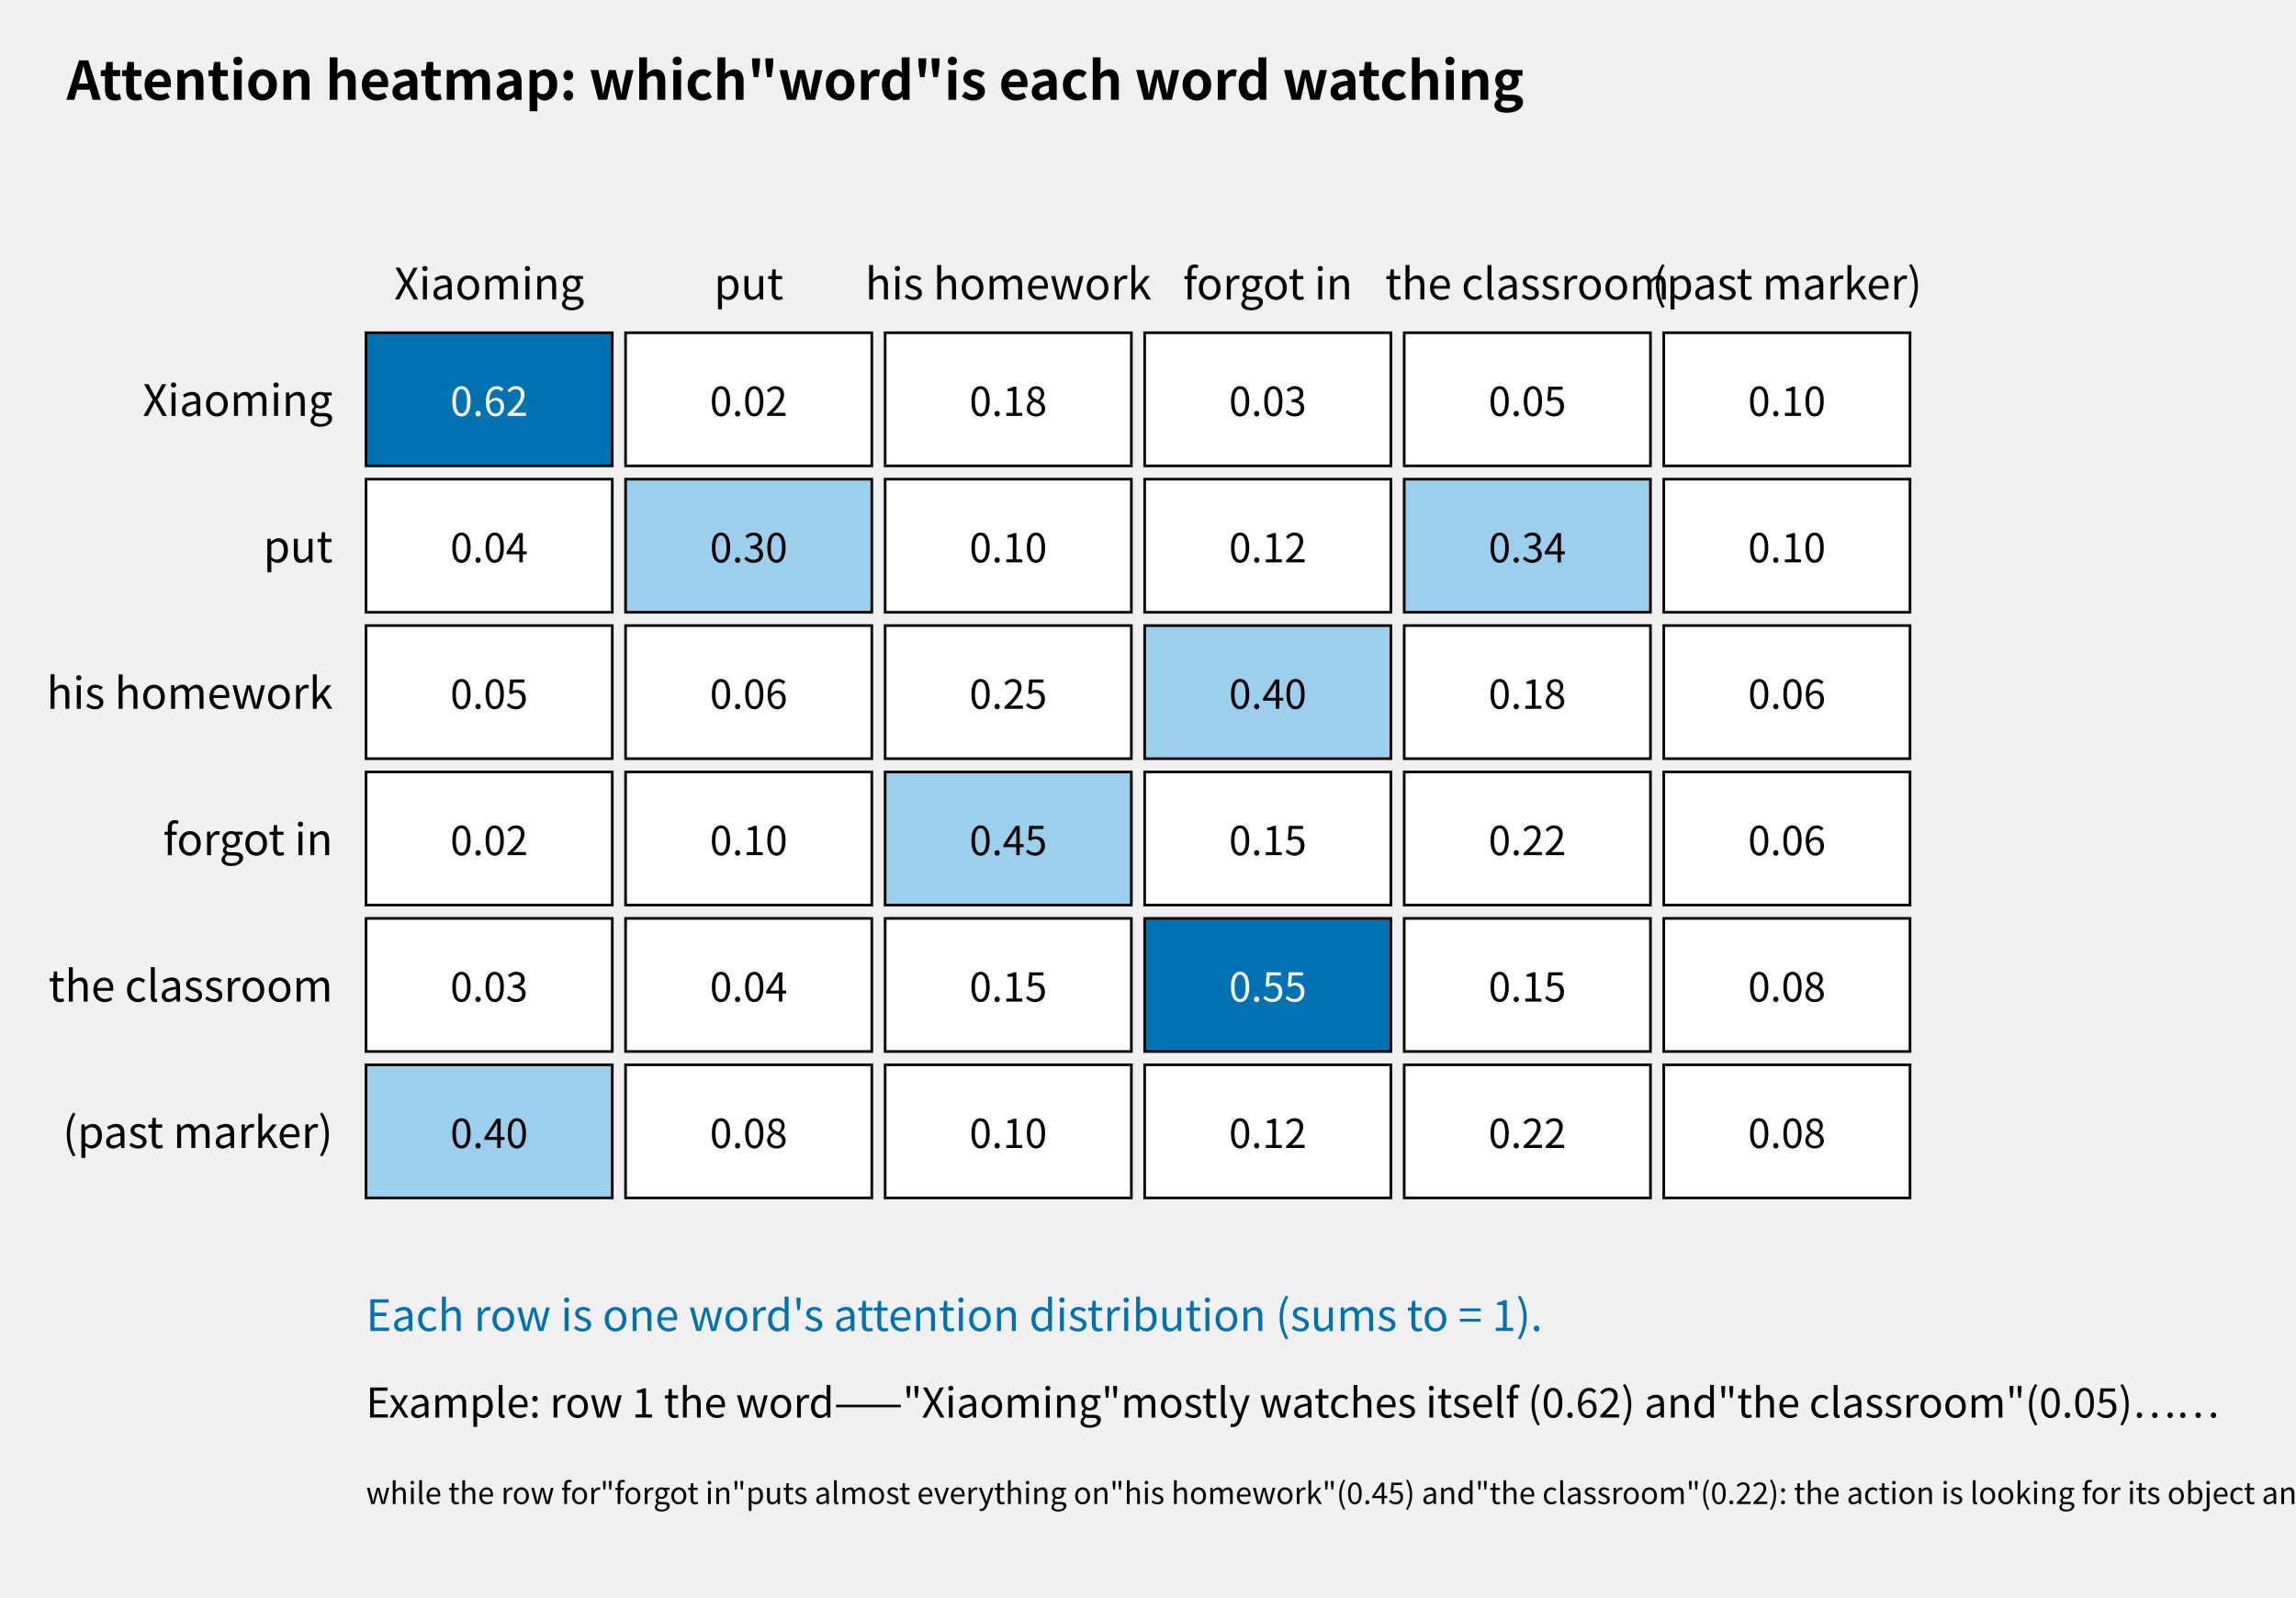
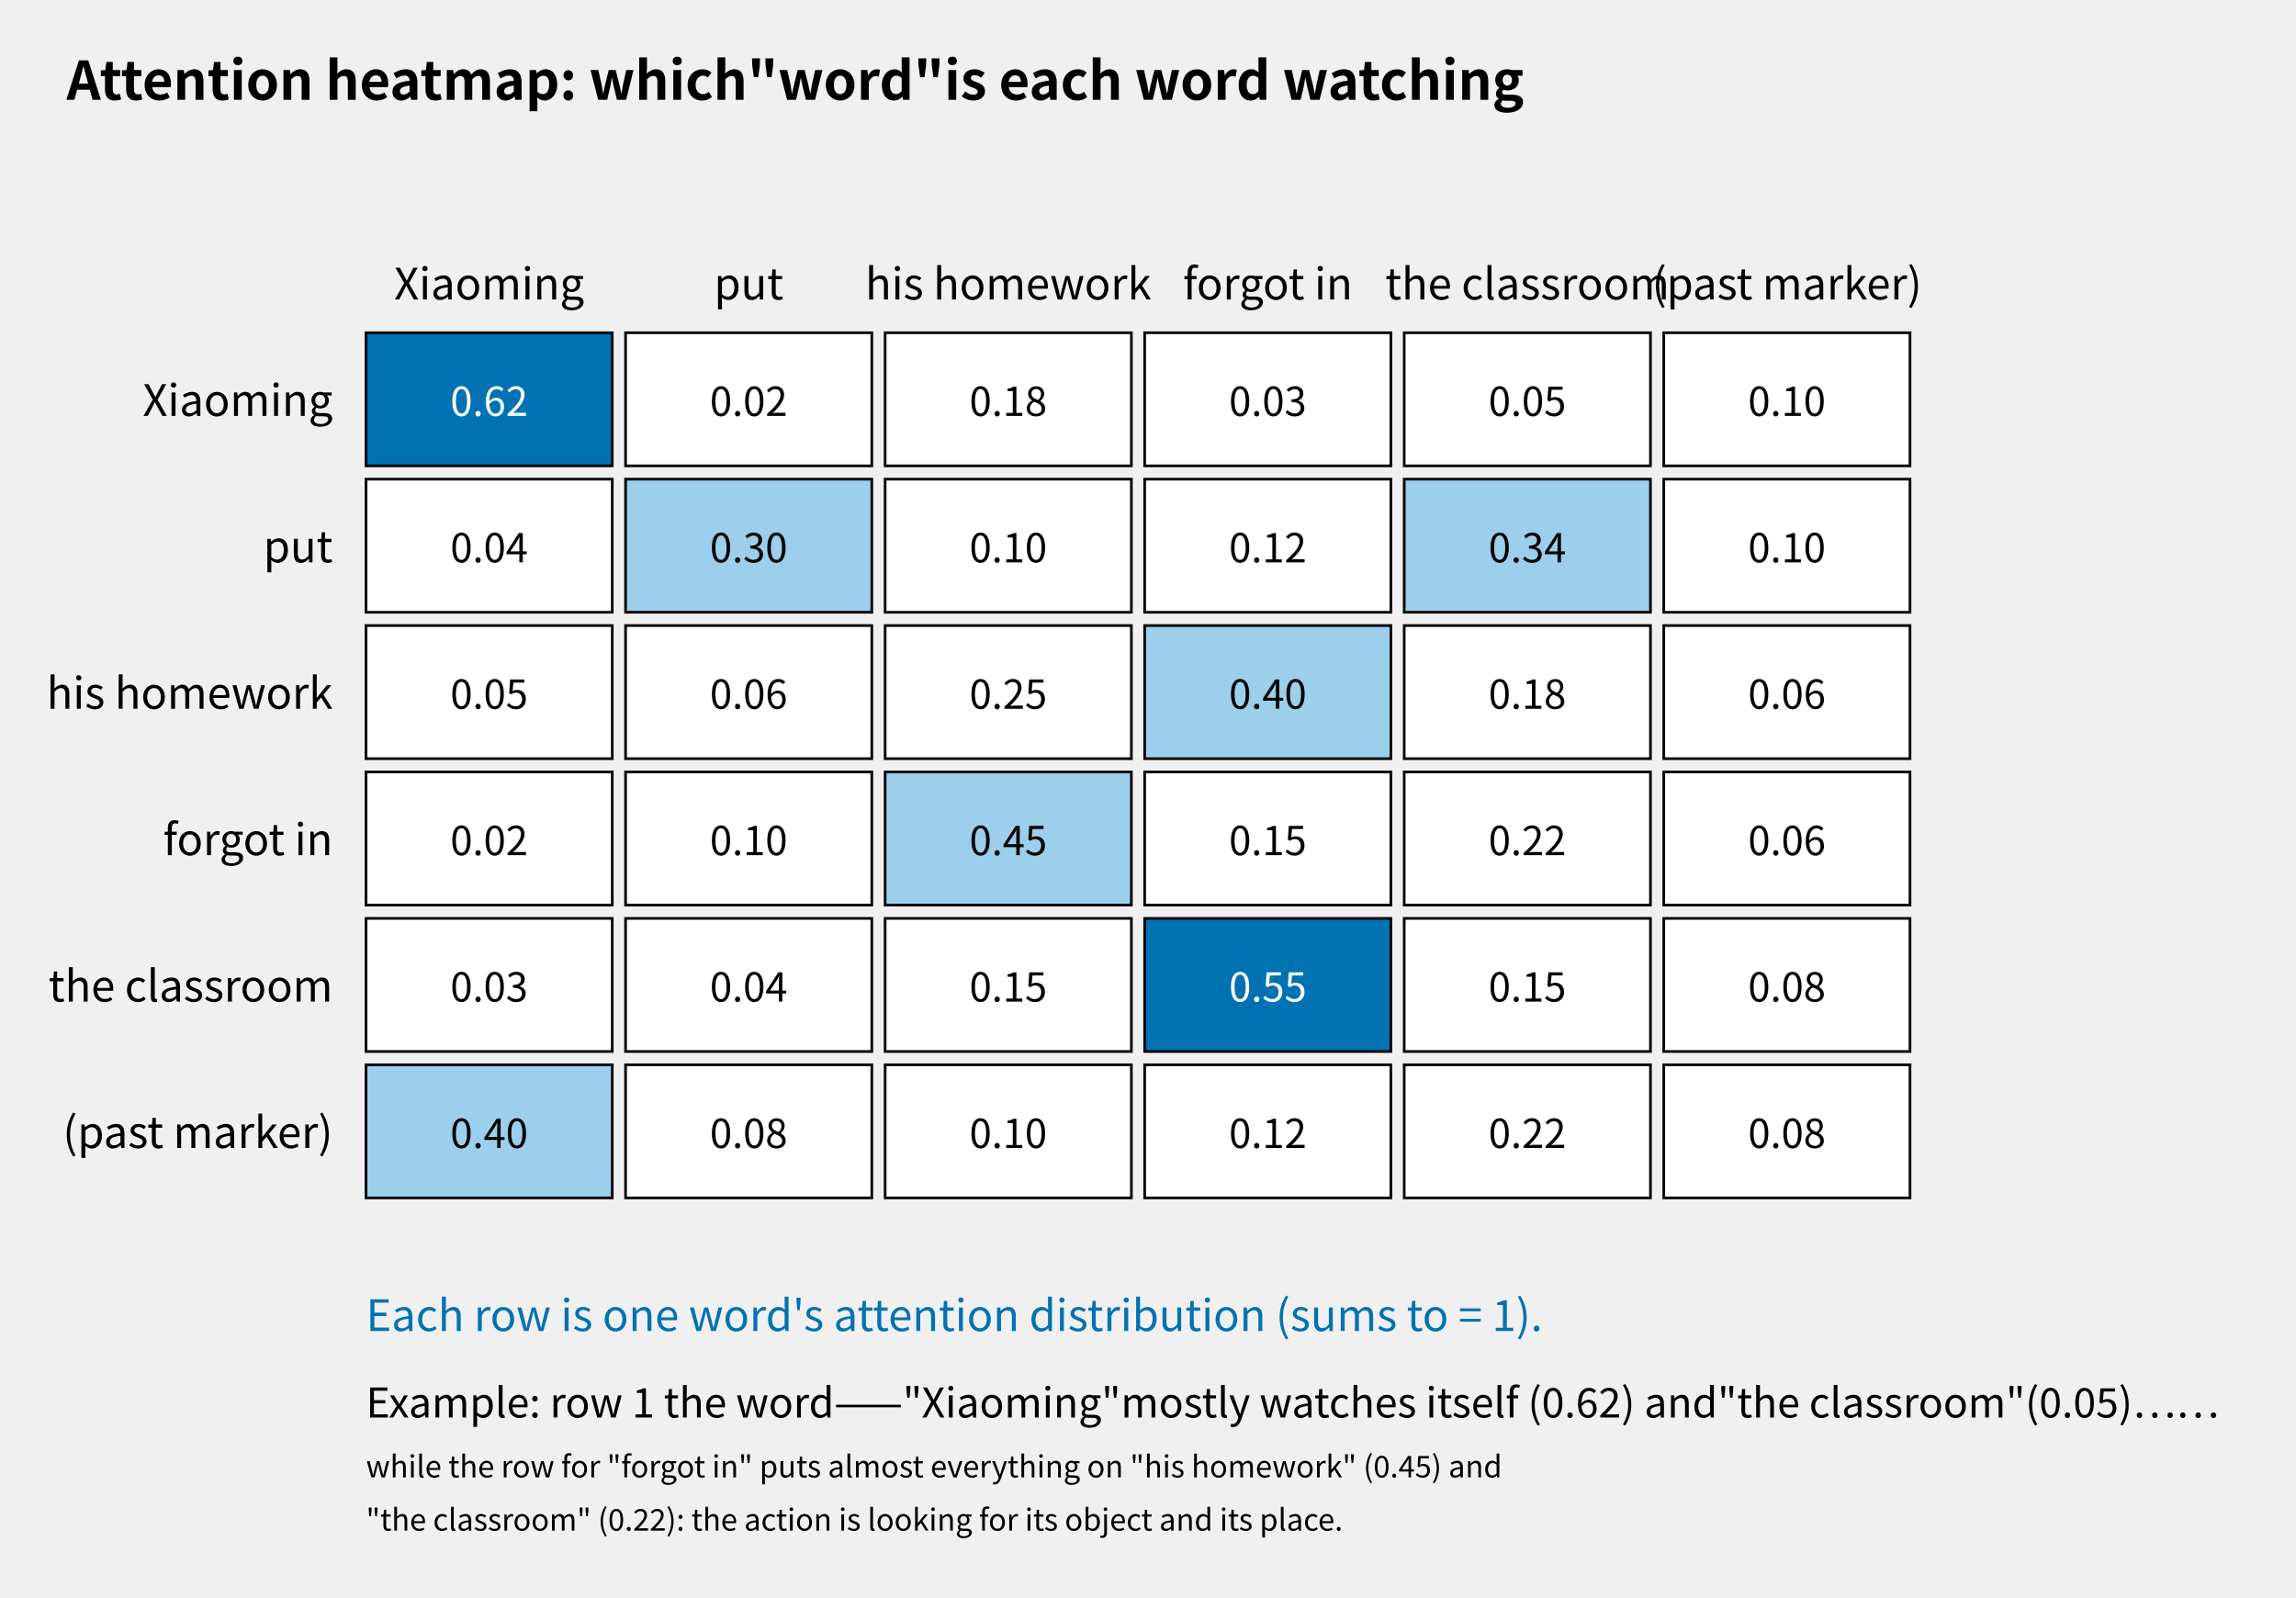
<svg xmlns="http://www.w3.org/2000/svg" width="690" height="480" viewBox="0 0 690 480">
  <defs>
    <marker id="arr" viewBox="0 0 10 10" refX="9" refY="5" markerWidth="7" markerHeight="7" orient="auto-start-reverse">
      <path d="M 0 0 L 10 5 L 0 10 z" fill="#000000" />
    </marker>
  </defs>
  <text x="20" y="30" font-size="16" font-weight="bold" fill="#000000" font-family="Noto Sans CJK SC, sans-serif">Attention heatmap: which"word"is each word watching</text>
  <text x="147" y="90" text-anchor="middle" font-size="13" fill="#000000" font-family="Noto Sans CJK SC, sans-serif">Xiaoming</text>
  <text x="225" y="90" text-anchor="middle" font-size="13" fill="#000000" font-family="Noto Sans CJK SC, sans-serif">put</text>
  <text x="303" y="90" text-anchor="middle" font-size="13" fill="#000000" font-family="Noto Sans CJK SC, sans-serif">his homework</text>
  <text x="381" y="90" text-anchor="middle" font-size="13" fill="#000000" font-family="Noto Sans CJK SC, sans-serif">forgot in</text>
  <text x="459" y="90" text-anchor="middle" font-size="13" fill="#000000" font-family="Noto Sans CJK SC, sans-serif">the classroom</text>
  <text x="537" y="90" text-anchor="middle" font-size="13" fill="#000000" font-family="Noto Sans CJK SC, sans-serif">(past marker)</text>
  <text x="100" y="125" text-anchor="end" font-size="13" fill="#000000" font-family="Noto Sans CJK SC, sans-serif">Xiaoming</text>
  <text x="100" y="169" text-anchor="end" font-size="13" fill="#000000" font-family="Noto Sans CJK SC, sans-serif">put</text>
  <text x="100" y="213" text-anchor="end" font-size="13" fill="#000000" font-family="Noto Sans CJK SC, sans-serif">his homework</text>
  <text x="100" y="257" text-anchor="end" font-size="13" fill="#000000" font-family="Noto Sans CJK SC, sans-serif">forgot in</text>
  <text x="100" y="301" text-anchor="end" font-size="13" fill="#000000" font-family="Noto Sans CJK SC, sans-serif">the classroom</text>
  <text x="100" y="345" text-anchor="end" font-size="13" fill="#000000" font-family="Noto Sans CJK SC, sans-serif">(past marker)</text>
  <rect x="110" y="100" width="74" height="40" fill="#0072B2" fill-opacity="1" stroke="#000000" stroke-width="0.8" />
  <text x="147" y="125" text-anchor="middle" font-size="12" fill="#ffffff" font-family="Noto Sans CJK SC, sans-serif">0.62</text>
  <rect x="188" y="100" width="74" height="40" fill="#ffffff" fill-opacity="1" stroke="#000000" stroke-width="0.8" />
  <text x="225" y="125" text-anchor="middle" font-size="12" fill="#000000" font-family="Noto Sans CJK SC, sans-serif">0.02</text>
  <rect x="266" y="100" width="74" height="40" fill="#ffffff" fill-opacity="1" stroke="#000000" stroke-width="0.8" />
  <text x="303" y="125" text-anchor="middle" font-size="12" fill="#000000" font-family="Noto Sans CJK SC, sans-serif">0.18</text>
  <rect x="344" y="100" width="74" height="40" fill="#ffffff" fill-opacity="1" stroke="#000000" stroke-width="0.8" />
  <text x="381" y="125" text-anchor="middle" font-size="12" fill="#000000" font-family="Noto Sans CJK SC, sans-serif">0.03</text>
  <rect x="422" y="100" width="74" height="40" fill="#ffffff" fill-opacity="1" stroke="#000000" stroke-width="0.8" />
  <text x="459" y="125" text-anchor="middle" font-size="12" fill="#000000" font-family="Noto Sans CJK SC, sans-serif">0.05</text>
  <rect x="500" y="100" width="74" height="40" fill="#ffffff" fill-opacity="1" stroke="#000000" stroke-width="0.8" />
  <text x="537" y="125" text-anchor="middle" font-size="12" fill="#000000" font-family="Noto Sans CJK SC, sans-serif">0.10</text>
  <rect x="110" y="144" width="74" height="40" fill="#ffffff" fill-opacity="1" stroke="#000000" stroke-width="0.8" />
  <text x="147" y="169" text-anchor="middle" font-size="12" fill="#000000" font-family="Noto Sans CJK SC, sans-serif">0.04</text>
  <rect x="188" y="144" width="74" height="40" fill="#56B4E9" fill-opacity="0.55" stroke="#000000" stroke-width="0.8" />
  <text x="225" y="169" text-anchor="middle" font-size="12" fill="#000000" font-family="Noto Sans CJK SC, sans-serif">0.30</text>
  <rect x="266" y="144" width="74" height="40" fill="#ffffff" fill-opacity="1" stroke="#000000" stroke-width="0.8" />
  <text x="303" y="169" text-anchor="middle" font-size="12" fill="#000000" font-family="Noto Sans CJK SC, sans-serif">0.10</text>
  <rect x="344" y="144" width="74" height="40" fill="#ffffff" fill-opacity="1" stroke="#000000" stroke-width="0.8" />
  <text x="381" y="169" text-anchor="middle" font-size="12" fill="#000000" font-family="Noto Sans CJK SC, sans-serif">0.12</text>
  <rect x="422" y="144" width="74" height="40" fill="#56B4E9" fill-opacity="0.55" stroke="#000000" stroke-width="0.8" />
  <text x="459" y="169" text-anchor="middle" font-size="12" fill="#000000" font-family="Noto Sans CJK SC, sans-serif">0.34</text>
  <rect x="500" y="144" width="74" height="40" fill="#ffffff" fill-opacity="1" stroke="#000000" stroke-width="0.8" />
  <text x="537" y="169" text-anchor="middle" font-size="12" fill="#000000" font-family="Noto Sans CJK SC, sans-serif">0.10</text>
  <rect x="110" y="188" width="74" height="40" fill="#ffffff" fill-opacity="1" stroke="#000000" stroke-width="0.8" />
  <text x="147" y="213" text-anchor="middle" font-size="12" fill="#000000" font-family="Noto Sans CJK SC, sans-serif">0.05</text>
  <rect x="188" y="188" width="74" height="40" fill="#ffffff" fill-opacity="1" stroke="#000000" stroke-width="0.8" />
  <text x="225" y="213" text-anchor="middle" font-size="12" fill="#000000" font-family="Noto Sans CJK SC, sans-serif">0.06</text>
  <rect x="266" y="188" width="74" height="40" fill="#ffffff" fill-opacity="1" stroke="#000000" stroke-width="0.8" />
  <text x="303" y="213" text-anchor="middle" font-size="12" fill="#000000" font-family="Noto Sans CJK SC, sans-serif">0.25</text>
  <rect x="344" y="188" width="74" height="40" fill="#56B4E9" fill-opacity="0.55" stroke="#000000" stroke-width="0.8" />
  <text x="381" y="213" text-anchor="middle" font-size="12" fill="#000000" font-family="Noto Sans CJK SC, sans-serif">0.40</text>
  <rect x="422" y="188" width="74" height="40" fill="#ffffff" fill-opacity="1" stroke="#000000" stroke-width="0.8" />
  <text x="459" y="213" text-anchor="middle" font-size="12" fill="#000000" font-family="Noto Sans CJK SC, sans-serif">0.18</text>
  <rect x="500" y="188" width="74" height="40" fill="#ffffff" fill-opacity="1" stroke="#000000" stroke-width="0.8" />
  <text x="537" y="213" text-anchor="middle" font-size="12" fill="#000000" font-family="Noto Sans CJK SC, sans-serif">0.06</text>
  <rect x="110" y="232" width="74" height="40" fill="#ffffff" fill-opacity="1" stroke="#000000" stroke-width="0.8" />
  <text x="147" y="257" text-anchor="middle" font-size="12" fill="#000000" font-family="Noto Sans CJK SC, sans-serif">0.02</text>
  <rect x="188" y="232" width="74" height="40" fill="#ffffff" fill-opacity="1" stroke="#000000" stroke-width="0.8" />
  <text x="225" y="257" text-anchor="middle" font-size="12" fill="#000000" font-family="Noto Sans CJK SC, sans-serif">0.10</text>
  <rect x="266" y="232" width="74" height="40" fill="#56B4E9" fill-opacity="0.55" stroke="#000000" stroke-width="0.8" />
  <text x="303" y="257" text-anchor="middle" font-size="12" fill="#000000" font-family="Noto Sans CJK SC, sans-serif">0.45</text>
  <rect x="344" y="232" width="74" height="40" fill="#ffffff" fill-opacity="1" stroke="#000000" stroke-width="0.8" />
  <text x="381" y="257" text-anchor="middle" font-size="12" fill="#000000" font-family="Noto Sans CJK SC, sans-serif">0.15</text>
  <rect x="422" y="232" width="74" height="40" fill="#ffffff" fill-opacity="1" stroke="#000000" stroke-width="0.8" />
  <text x="459" y="257" text-anchor="middle" font-size="12" fill="#000000" font-family="Noto Sans CJK SC, sans-serif">0.22</text>
  <rect x="500" y="232" width="74" height="40" fill="#ffffff" fill-opacity="1" stroke="#000000" stroke-width="0.8" />
  <text x="537" y="257" text-anchor="middle" font-size="12" fill="#000000" font-family="Noto Sans CJK SC, sans-serif">0.06</text>
  <rect x="110" y="276" width="74" height="40" fill="#ffffff" fill-opacity="1" stroke="#000000" stroke-width="0.8" />
  <text x="147" y="301" text-anchor="middle" font-size="12" fill="#000000" font-family="Noto Sans CJK SC, sans-serif">0.03</text>
  <rect x="188" y="276" width="74" height="40" fill="#ffffff" fill-opacity="1" stroke="#000000" stroke-width="0.8" />
  <text x="225" y="301" text-anchor="middle" font-size="12" fill="#000000" font-family="Noto Sans CJK SC, sans-serif">0.04</text>
  <rect x="266" y="276" width="74" height="40" fill="#ffffff" fill-opacity="1" stroke="#000000" stroke-width="0.8" />
  <text x="303" y="301" text-anchor="middle" font-size="12" fill="#000000" font-family="Noto Sans CJK SC, sans-serif">0.15</text>
  <rect x="344" y="276" width="74" height="40" fill="#0072B2" fill-opacity="1" stroke="#000000" stroke-width="0.8" />
  <text x="381" y="301" text-anchor="middle" font-size="12" fill="#ffffff" font-family="Noto Sans CJK SC, sans-serif">0.55</text>
  <rect x="422" y="276" width="74" height="40" fill="#ffffff" fill-opacity="1" stroke="#000000" stroke-width="0.8" />
  <text x="459" y="301" text-anchor="middle" font-size="12" fill="#000000" font-family="Noto Sans CJK SC, sans-serif">0.15</text>
  <rect x="500" y="276" width="74" height="40" fill="#ffffff" fill-opacity="1" stroke="#000000" stroke-width="0.8" />
  <text x="537" y="301" text-anchor="middle" font-size="12" fill="#000000" font-family="Noto Sans CJK SC, sans-serif">0.08</text>
  <rect x="110" y="320" width="74" height="40" fill="#56B4E9" fill-opacity="0.55" stroke="#000000" stroke-width="0.8" />
  <text x="147" y="345" text-anchor="middle" font-size="12" fill="#000000" font-family="Noto Sans CJK SC, sans-serif">0.40</text>
  <rect x="188" y="320" width="74" height="40" fill="#ffffff" fill-opacity="1" stroke="#000000" stroke-width="0.8" />
  <text x="225" y="345" text-anchor="middle" font-size="12" fill="#000000" font-family="Noto Sans CJK SC, sans-serif">0.08</text>
  <rect x="266" y="320" width="74" height="40" fill="#ffffff" fill-opacity="1" stroke="#000000" stroke-width="0.8" />
  <text x="303" y="345" text-anchor="middle" font-size="12" fill="#000000" font-family="Noto Sans CJK SC, sans-serif">0.10</text>
  <rect x="344" y="320" width="74" height="40" fill="#ffffff" fill-opacity="1" stroke="#000000" stroke-width="0.8" />
  <text x="381" y="345" text-anchor="middle" font-size="12" fill="#000000" font-family="Noto Sans CJK SC, sans-serif">0.12</text>
  <rect x="422" y="320" width="74" height="40" fill="#ffffff" fill-opacity="1" stroke="#000000" stroke-width="0.8" />
  <text x="459" y="345" text-anchor="middle" font-size="12" fill="#000000" font-family="Noto Sans CJK SC, sans-serif">0.22</text>
  <rect x="500" y="320" width="74" height="40" fill="#ffffff" fill-opacity="1" stroke="#000000" stroke-width="0.8" />
  <text x="537" y="345" text-anchor="middle" font-size="12" fill="#000000" font-family="Noto Sans CJK SC, sans-serif">0.08</text>
  <g font-size="13" font-family="Noto Sans CJK SC, sans-serif" fill="#000000">
    <text x="110" y="400" fill="#0072B2">Each row is one word's attention distribution (sums to = 1).</text>
    <text x="110" y="426" fill="#000000" font-size="12.3">Example: row 1 the word——"Xiaoming"mostly watches itself (0.62) and"the classroom"(0.05)……</text>
-     <text x="110" y="452" fill="#000000" font-size="9.0">while the row for"forgot in"puts almost everything on"his homework"(0.45) and"the classroom"(0.22): the action is looking for its object and its place.</text>
+     <text x="110" y="444" font-size="9.0">while the row for "forgot in" puts almost everything on "his homework" (0.45) and</text>
+     <text x="110" y="460" font-size="9.0">"the classroom" (0.22): the action is looking for its object and its place.</text>
  </g>
</svg>
